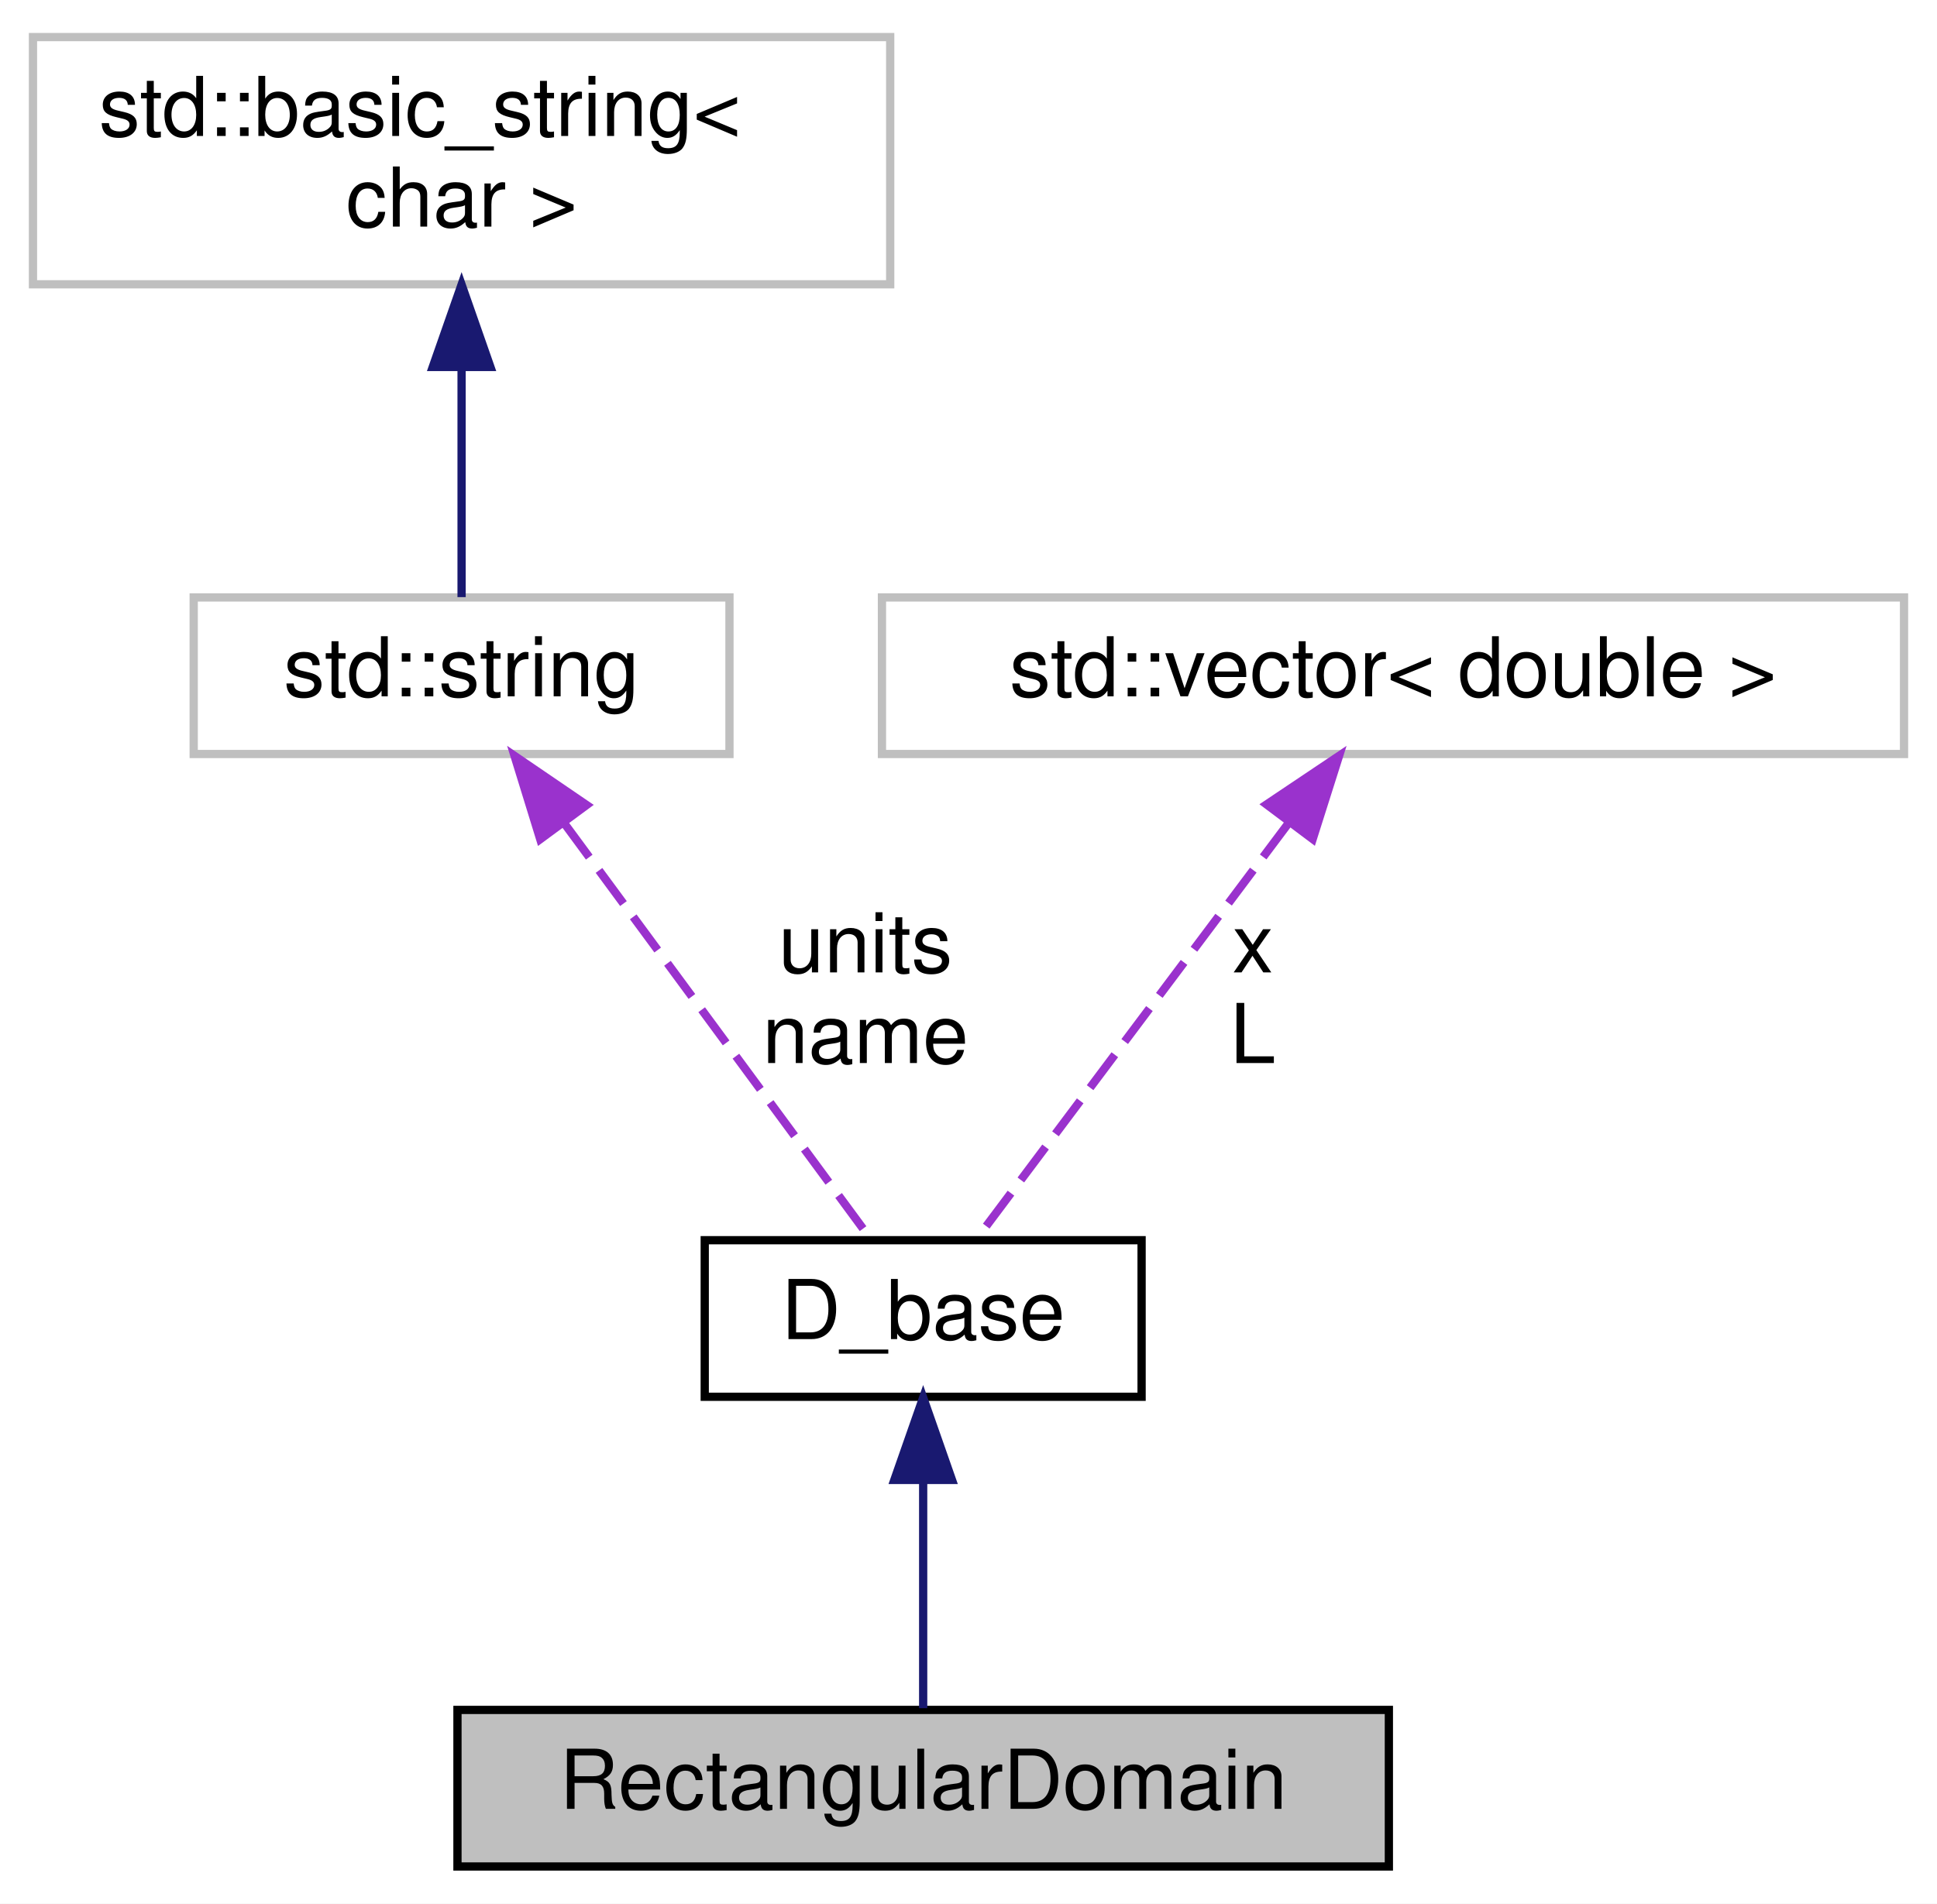
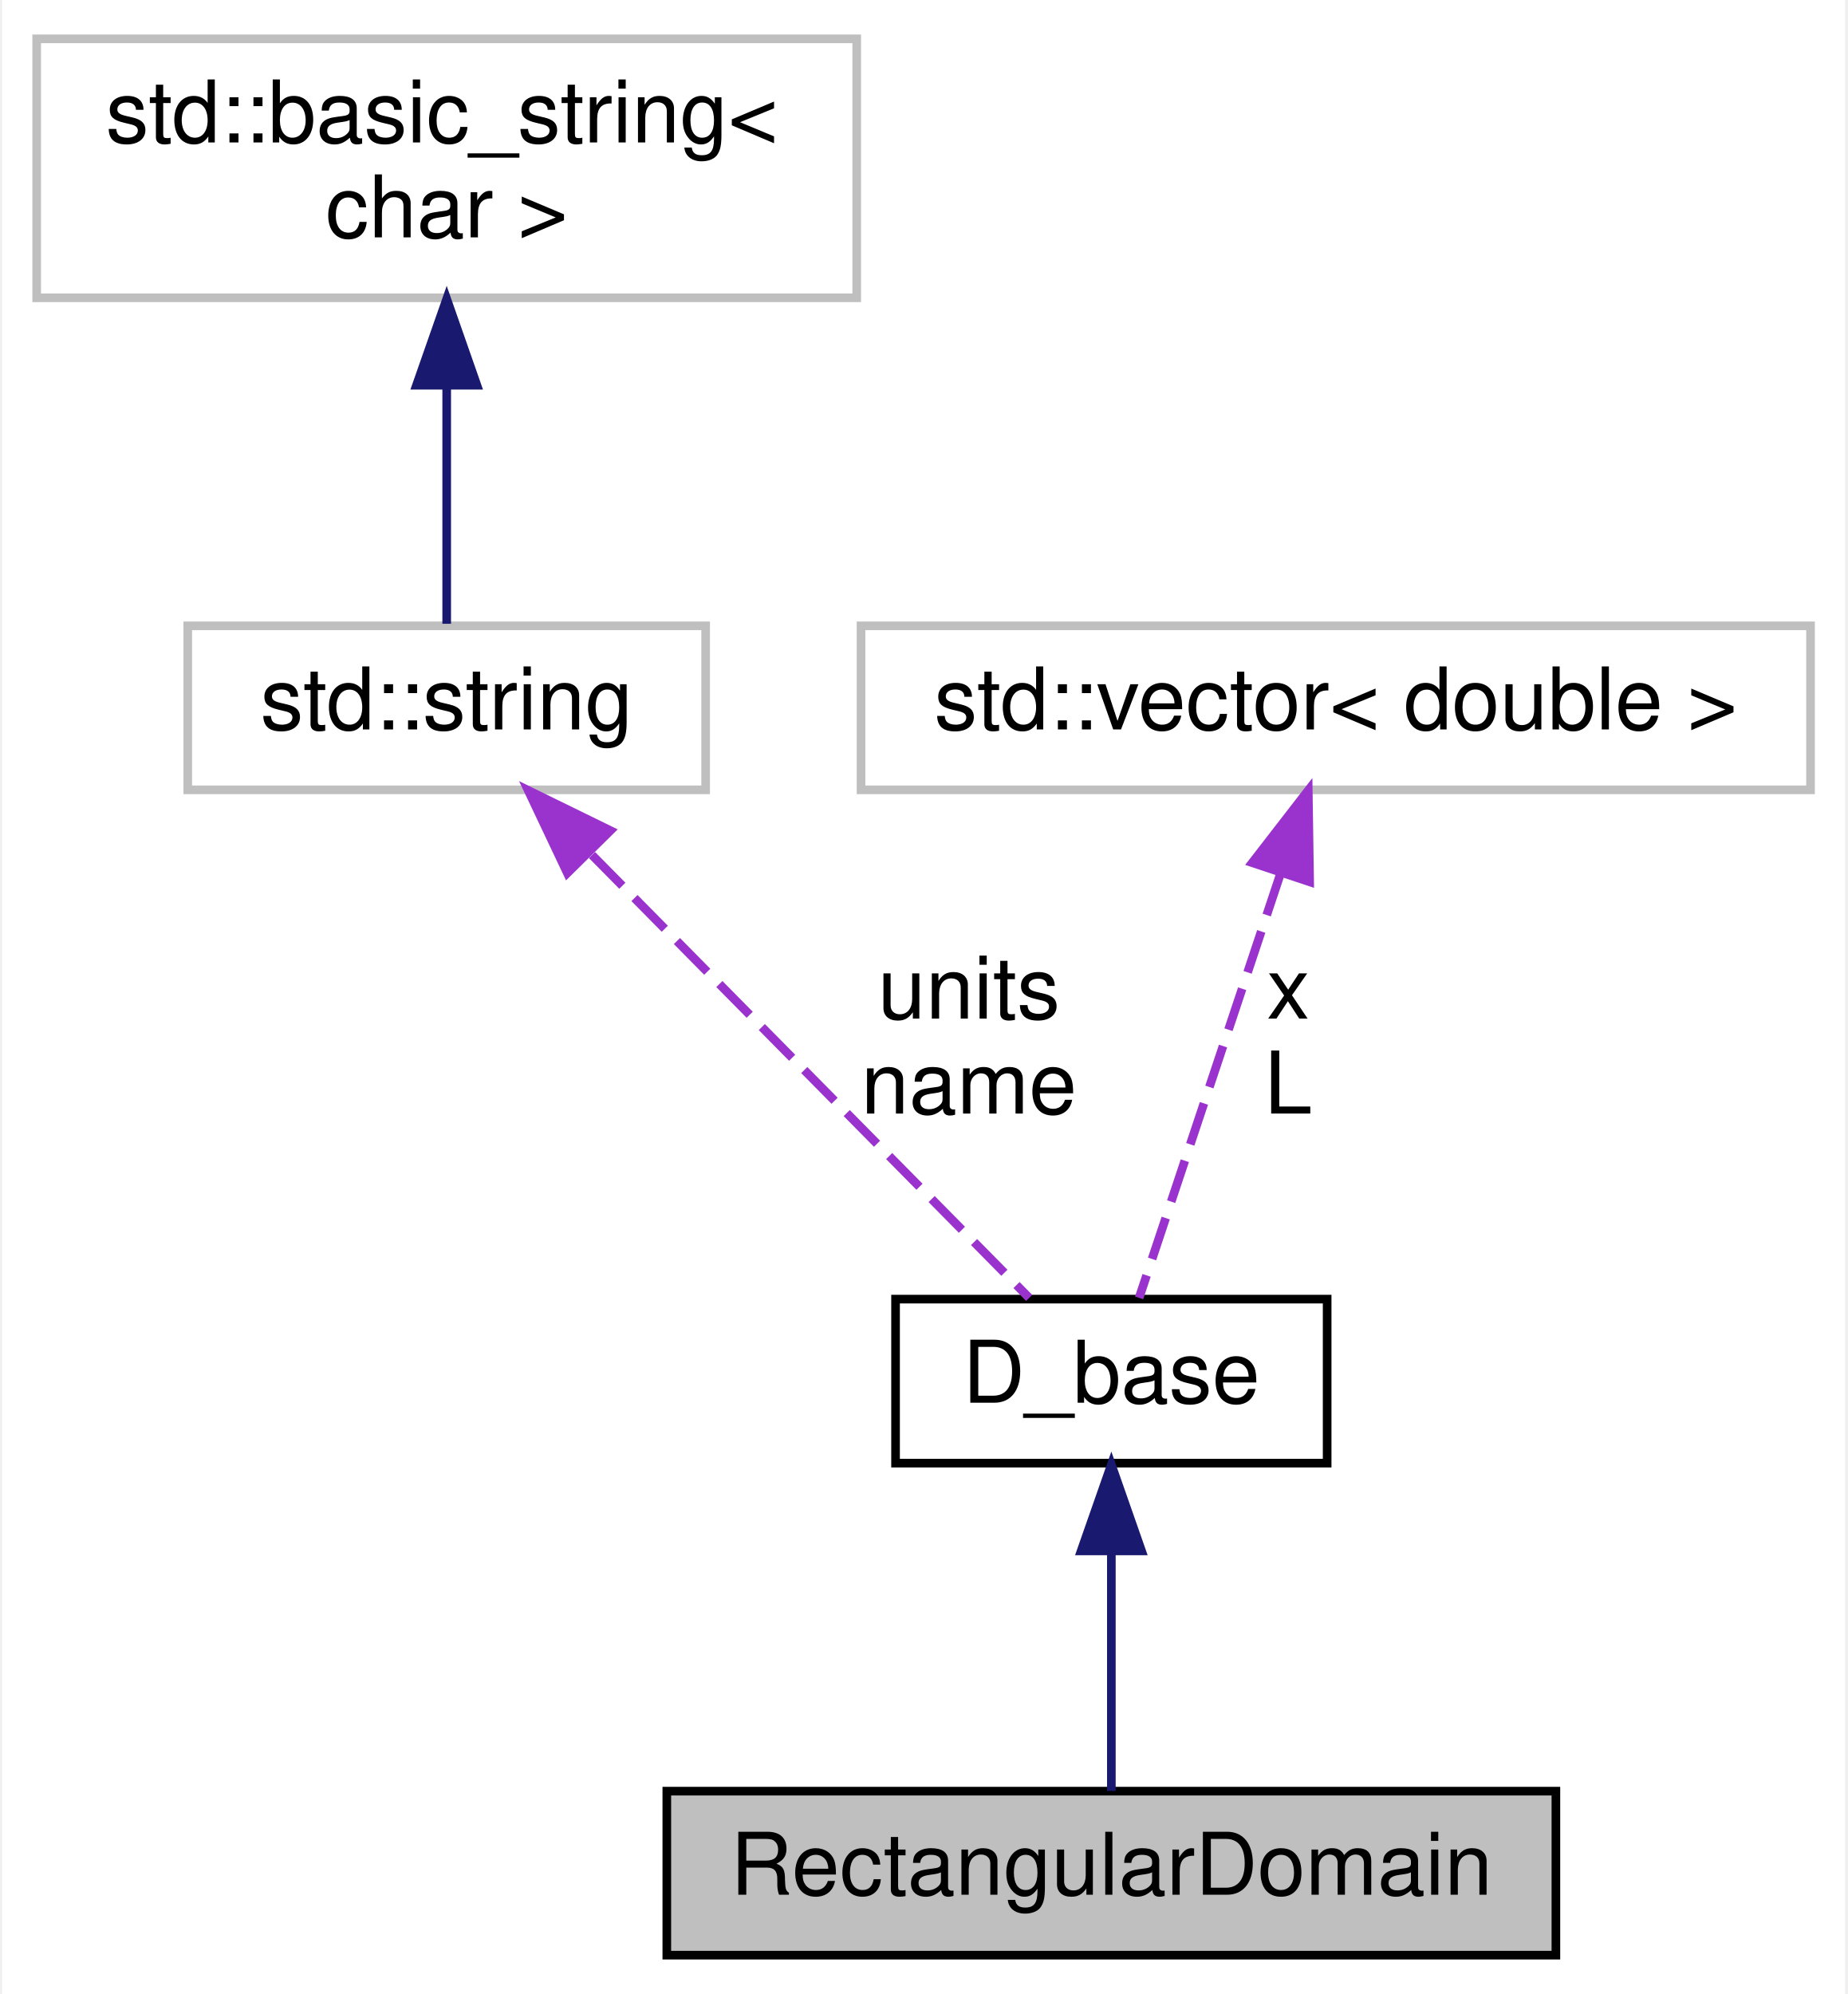
- <svg xmlns="http://www.w3.org/2000/svg" xmlns:xlink="http://www.w3.org/1999/xlink" width="235pt" height="231pt" viewBox="0.00 0.00 235.00 231.00">
+ <svg xmlns="http://www.w3.org/2000/svg" xmlns:xlink="http://www.w3.org/1999/xlink" width="214pt" height="231pt" viewBox="0.00 0.00 213.50 231.00">
  <g id="graph0" class="graph" transform="scale(1 1) rotate(0) translate(4 227)">
-     <polygon fill="white" stroke="transparent" points="-4,4 -4,-227 231,-227 231,4 -4,4" />
+     <polygon fill="#ffffff" stroke="transparent" points="-4,4 -4,-227 209.5,-227 209.5,4 -4,4" />
    <g id="node1" class="node">
-       <g id="a_node1">
-         <a xlink:title=" ">
-           <polygon fill="#bfbfbf" stroke="black" points="51.5,-0.5 51.5,-19.5 164.5,-19.5 164.5,-0.5 51.5,-0.5" />
-           <text text-anchor="middle" x="108" y="-7.5" font-family="Helvetica,sans-Serif" font-size="10.00">RectangularDomain</text>
-         </a>
-       </g>
+       <polygon fill="#bfbfbf" stroke="#000000" points="73,-.5 73,-19.5 176,-19.5 176,-.5 73,-.5" />
+       <text text-anchor="middle" x="124.5" y="-7.5" font-family="Helvetica,sans-Serif" font-size="10.00" fill="#000000">RectangularDomain</text>
    </g>
    <g id="node2" class="node">
      <g id="a_node2">
-         <a xlink:href="class_d__base.html" target="_top" xlink:title=" ">
-           <polygon fill="white" stroke="black" points="81.5,-57.5 81.5,-76.5 134.5,-76.5 134.5,-57.5 81.5,-57.5" />
-           <text text-anchor="middle" x="108" y="-64.5" font-family="Helvetica,sans-Serif" font-size="10.00">D_base</text>
+         <a xlink:href="class_d__base.html" target="_top" xlink:title="D_base">
+           <polygon fill="#ffffff" stroke="#000000" points="99.5,-57.5 99.5,-76.5 149.5,-76.5 149.5,-57.5 99.5,-57.5" />
+           <text text-anchor="middle" x="124.5" y="-64.5" font-family="Helvetica,sans-Serif" font-size="10.00" fill="#000000">D_base</text>
        </a>
      </g>
    </g>
    <g id="edge1" class="edge">
-       <path fill="none" stroke="midnightblue" d="M108,-47.12C108,-37.82 108,-27.06 108,-19.71" />
-       <polygon fill="midnightblue" stroke="midnightblue" points="104.5,-47.41 108,-57.41 111.5,-47.41 104.5,-47.41" />
+       <path fill="none" stroke="#191970" d="M124.5,-47.234C124.5,-37.849 124.5,-27.065 124.5,-19.526" />
+       <polygon fill="#191970" stroke="#191970" points="121,-47.331 124.5,-57.331 128,-47.331 121,-47.331" />
    </g>
    <g id="node3" class="node">
      <g id="a_node3">
-         <a xlink:title="STL class.">
-           <polygon fill="white" stroke="#bfbfbf" points="19.5,-135.5 19.5,-154.5 84.5,-154.5 84.5,-135.5 19.5,-135.5" />
-           <text text-anchor="middle" x="52" y="-142.5" font-family="Helvetica,sans-Serif" font-size="10.00">std::string</text>
+         <a xlink:title="STL class. ">
+           <polygon fill="#ffffff" stroke="#bfbfbf" points="17.5,-135.5 17.5,-154.5 77.5,-154.5 77.5,-135.5 17.5,-135.5" />
+           <text text-anchor="middle" x="47.5" y="-142.5" font-family="Helvetica,sans-Serif" font-size="10.00" fill="#000000">std::string</text>
        </a>
      </g>
    </g>
    <g id="edge2" class="edge">
-       <path fill="none" stroke="#9a32cd" stroke-dasharray="5,2" d="M64.52,-127.01C76.04,-111.37 92.66,-88.81 101.65,-76.62" />
-       <polygon fill="#9a32cd" stroke="#9a32cd" points="61.54,-125.16 58.42,-135.28 67.17,-129.31 61.54,-125.16" />
-       <text text-anchor="middle" x="101" y="-109" font-family="Helvetica,sans-Serif" font-size="10.00"> units</text>
-       <text text-anchor="middle" x="101" y="-98" font-family="Helvetica,sans-Serif" font-size="10.00">name</text>
+       <path fill="none" stroke="#9a32cd" stroke-dasharray="5,2" d="M64.336,-127.945C79.862,-112.218 102.356,-89.432 114.981,-76.643" />
+       <polygon fill="#9a32cd" stroke="#9a32cd" points="61.476,-125.86 56.942,-135.436 66.458,-130.778 61.476,-125.86" />
+       <text text-anchor="middle" x="108" y="-109" font-family="Helvetica,sans-Serif" font-size="10.00" fill="#000000"> units</text>
+       <text text-anchor="middle" x="108" y="-98" font-family="Helvetica,sans-Serif" font-size="10.00" fill="#000000">name</text>
    </g>
    <g id="node4" class="node">
      <g id="a_node4">
-         <a xlink:title="STL class.">
-           <polygon fill="white" stroke="#bfbfbf" points="0,-192.5 0,-222.5 104,-222.5 104,-192.5 0,-192.5" />
-           <text text-anchor="start" x="8" y="-210.5" font-family="Helvetica,sans-Serif" font-size="10.00">std::basic_string&lt;</text>
-           <text text-anchor="middle" x="52" y="-199.5" font-family="Helvetica,sans-Serif" font-size="10.00"> char &gt;</text>
+         <a xlink:title="STL class. ">
+           <polygon fill="#ffffff" stroke="#bfbfbf" points="0,-192.5 0,-222.5 95,-222.5 95,-192.5 0,-192.5" />
+           <text text-anchor="start" x="8" y="-210.5" font-family="Helvetica,sans-Serif" font-size="10.00" fill="#000000">std::basic_string&lt;</text>
+           <text text-anchor="middle" x="47.5" y="-199.5" font-family="Helvetica,sans-Serif" font-size="10.00" fill="#000000"> char &gt;</text>
        </a>
      </g>
    </g>
    <g id="edge3" class="edge">
-       <path fill="none" stroke="midnightblue" d="M52,-182.35C52,-172.51 52,-161.78 52,-154.54" />
-       <polygon fill="midnightblue" stroke="midnightblue" points="48.5,-182.47 52,-192.47 55.5,-182.47 48.5,-182.47" />
+       <path fill="none" stroke="#191970" d="M47.5,-182.35C47.5,-172.648 47.5,-162.13 47.5,-154.736" />
+       <polygon fill="#191970" stroke="#191970" points="44,-182.37 47.5,-192.37 51,-182.37 44,-182.37" />
    </g>
    <g id="node5" class="node">
-       <g id="a_node5">
-         <a xlink:title=" ">
-           <polygon fill="white" stroke="#bfbfbf" points="103,-135.5 103,-154.5 227,-154.5 227,-135.5 103,-135.5" />
-           <text text-anchor="middle" x="165" y="-142.5" font-family="Helvetica,sans-Serif" font-size="10.00">std::vector&lt; double &gt;</text>
-         </a>
-       </g>
+       <polygon fill="#ffffff" stroke="#bfbfbf" points="95.5,-135.5 95.5,-154.5 205.5,-154.5 205.5,-135.5 95.5,-135.5" />
+       <text text-anchor="middle" x="150.5" y="-142.5" font-family="Helvetica,sans-Serif" font-size="10.00" fill="#000000">std::vector&lt; double &gt;</text>
    </g>
    <g id="edge4" class="edge">
-       <path fill="none" stroke="#9a32cd" stroke-dasharray="5,2" d="M152.25,-127.01C140.53,-111.37 123.61,-88.81 114.46,-76.62" />
-       <polygon fill="#9a32cd" stroke="#9a32cd" points="149.66,-129.38 158.46,-135.28 155.26,-125.18 149.66,-129.38" />
-       <text text-anchor="middle" x="148" y="-109" font-family="Helvetica,sans-Serif" font-size="10.00"> x</text>
-       <text text-anchor="middle" x="148" y="-98" font-family="Helvetica,sans-Serif" font-size="10.00">L</text>
+       <path fill="none" stroke="#9a32cd" stroke-dasharray="5,2" d="M144.079,-125.738C138.883,-110.148 131.782,-88.845 127.714,-76.643" />
+       <polygon fill="#9a32cd" stroke="#9a32cd" points="140.829,-127.056 147.312,-135.436 147.47,-124.842 140.829,-127.056" />
+       <text text-anchor="middle" x="145" y="-109" font-family="Helvetica,sans-Serif" font-size="10.00" fill="#000000"> x</text>
+       <text text-anchor="middle" x="145" y="-98" font-family="Helvetica,sans-Serif" font-size="10.00" fill="#000000">L</text>
    </g>
  </g>
</svg>
